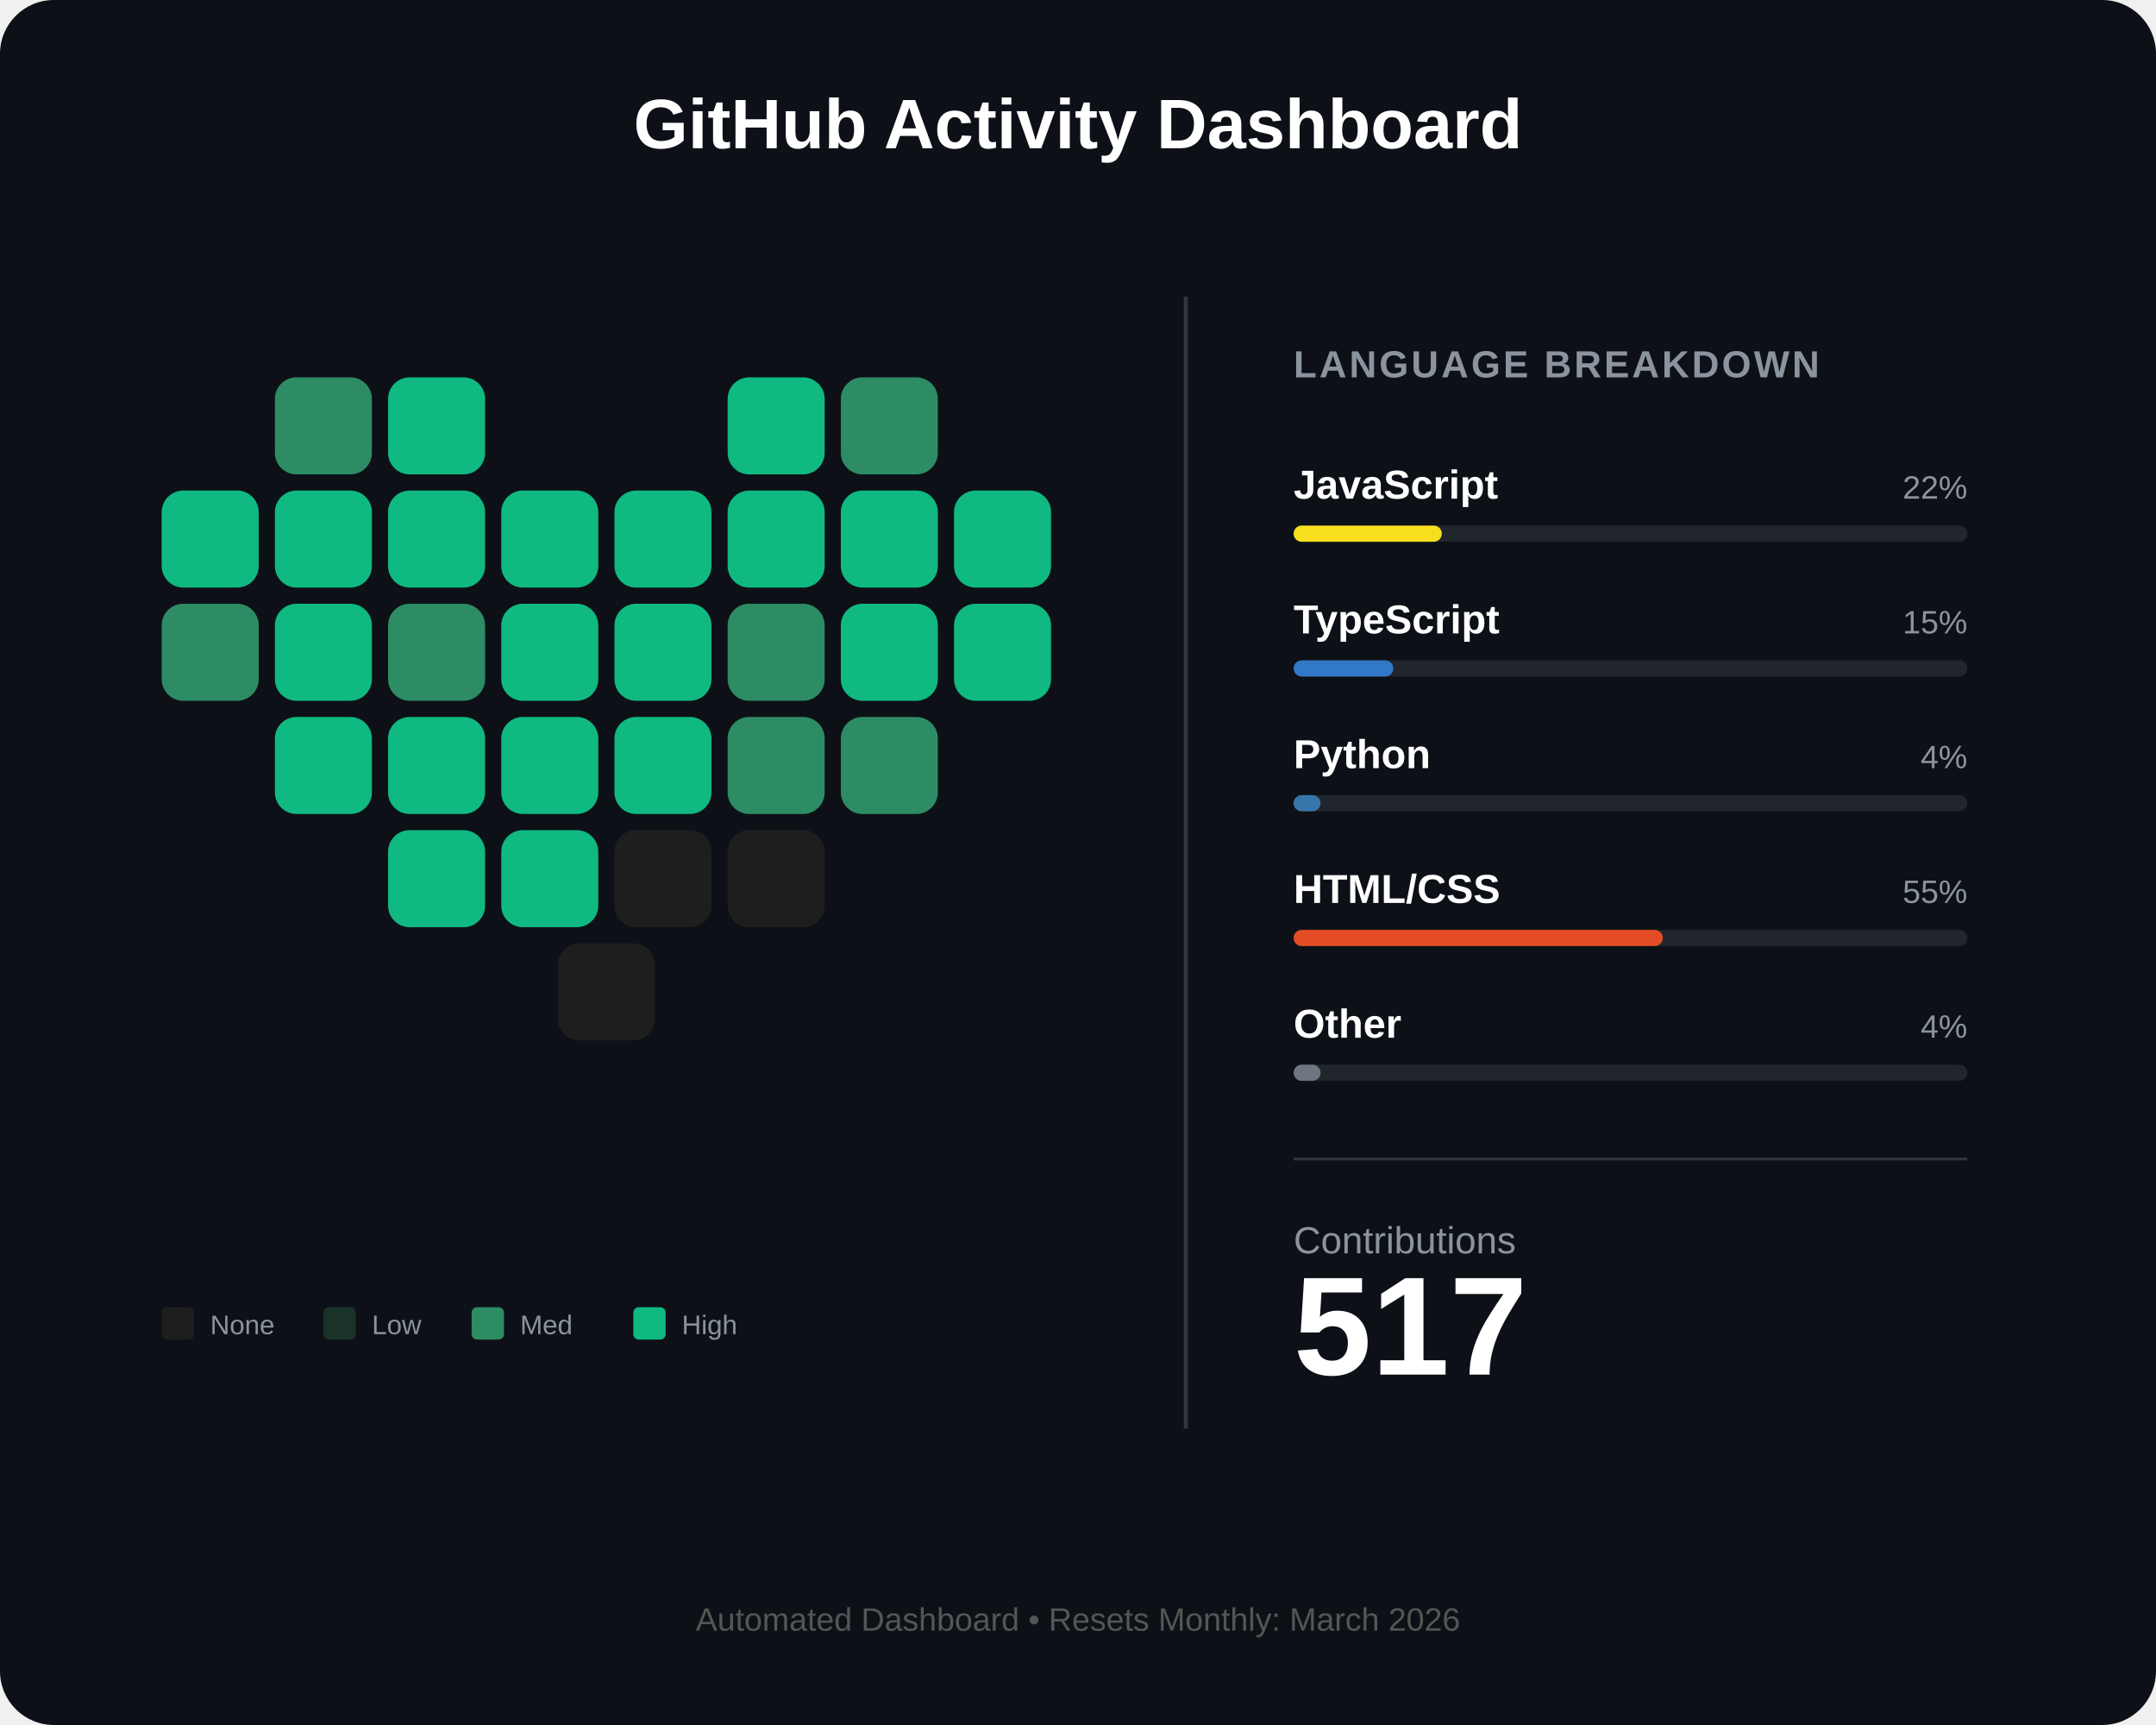
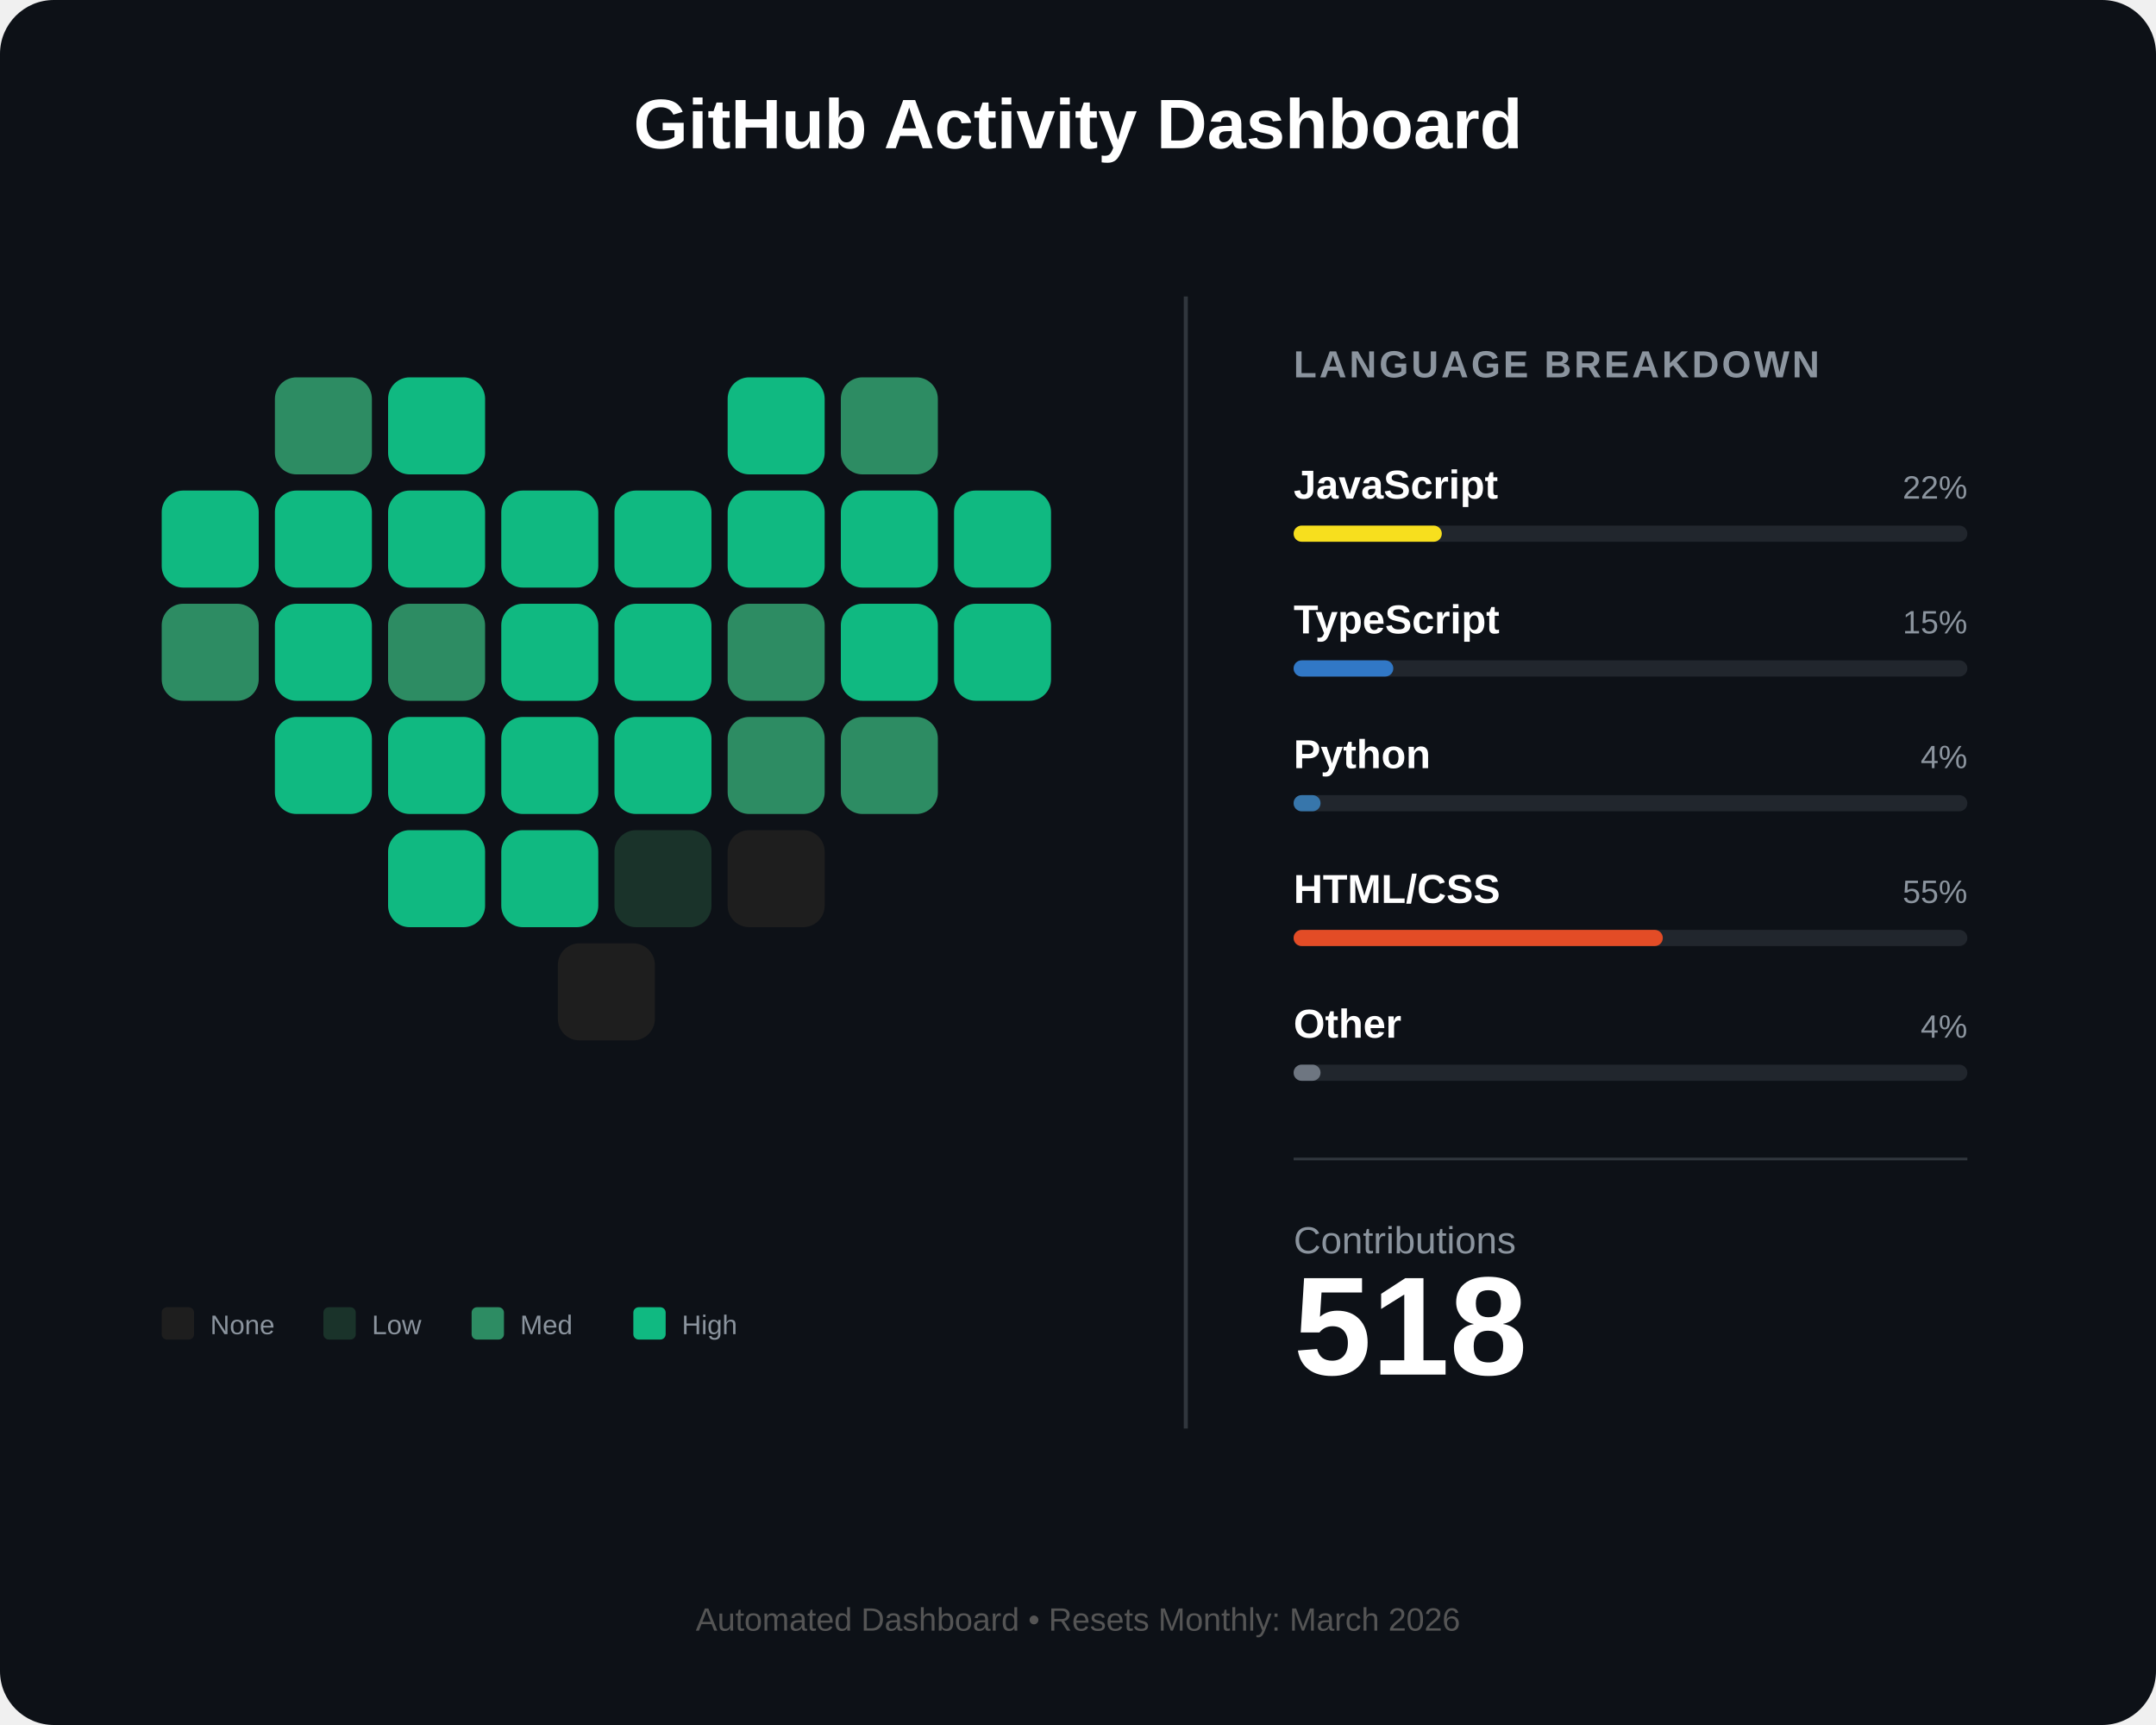
<svg xmlns="http://www.w3.org/2000/svg" width="800" height="640" viewBox="0 0 800 640" fill="none">
  <rect width="800" height="640" rx="20" fill="#0d1117" />
  <text x="400" y="55" fill="white" font-family="Arial" font-size="26" font-weight="bold" text-anchor="middle">GitHub Activity Dashboard</text>
  <g id="heart-grid" transform="translate(60, 140)">
    <rect id="day_1" x="42" y="0" width="36" height="36" rx="8" fill="#2d8c63" />
    <rect id="day_2" x="84" y="0" width="36" height="36" rx="8" fill="#10b981" />
    <rect id="day_3" x="210" y="0" width="36" height="36" rx="8" fill="#10b981" />
    <rect id="day_4" x="252" y="0" width="36" height="36" rx="8" fill="#2d8c63" />
    <rect id="day_5" x="0" y="42" width="36" height="36" rx="8" fill="#10b981" />
    <rect id="day_6" x="42" y="42" width="36" height="36" rx="8" fill="#10b981" />
    <rect id="day_7" x="84" y="42" width="36" height="36" rx="8" fill="#10b981" />
    <rect id="day_8" x="126" y="42" width="36" height="36" rx="8" fill="#10b981" />
    <rect id="day_9" x="168" y="42" width="36" height="36" rx="8" fill="#10b981" />
    <rect id="day_10" x="210" y="42" width="36" height="36" rx="8" fill="#10b981" />
    <rect id="day_11" x="252" y="42" width="36" height="36" rx="8" fill="#10b981" />
    <rect id="day_12" x="294" y="42" width="36" height="36" rx="8" fill="#10b981" />
    <rect id="day_13" x="0" y="84" width="36" height="36" rx="8" fill="#2d8c63" />
    <rect id="day_14" x="42" y="84" width="36" height="36" rx="8" fill="#10b981" />
    <rect id="day_15" x="84" y="84" width="36" height="36" rx="8" fill="#2d8c63" />
    <rect id="day_16" x="126" y="84" width="36" height="36" rx="8" fill="#10b981" />
    <rect id="day_17" x="168" y="84" width="36" height="36" rx="8" fill="#10b981" />
    <rect id="day_18" x="210" y="84" width="36" height="36" rx="8" fill="#2d8c63" />
    <rect id="day_19" x="252" y="84" width="36" height="36" rx="8" fill="#10b981" />
    <rect id="day_20" x="294" y="84" width="36" height="36" rx="8" fill="#10b981" />
    <rect id="day_21" x="42" y="126" width="36" height="36" rx="8" fill="#10b981" />
    <rect id="day_22" x="84" y="126" width="36" height="36" rx="8" fill="#10b981" />
    <rect id="day_23" x="126" y="126" width="36" height="36" rx="8" fill="#10b981" />
    <rect id="day_24" x="168" y="126" width="36" height="36" rx="8" fill="#10b981" />
    <rect id="day_25" x="210" y="126" width="36" height="36" rx="8" fill="#2d8c63" />
    <rect id="day_26" x="252" y="126" width="36" height="36" rx="8" fill="#2d8c63" />
    <rect id="day_27" x="84" y="168" width="36" height="36" rx="8" fill="#10b981" />
    <rect id="day_28" x="126" y="168" width="36" height="36" rx="8" fill="#10b981" />
-     <rect id="day_29" x="168" y="168" width="36" height="36" rx="8" fill="#1e1e1e" />
+     <rect id="day_29" x="168" y="168" width="36" height="36" rx="8" fill="#1a332a" />
    <rect id="day_30" x="210" y="168" width="36" height="36" rx="8" fill="#1e1e1e" />
    <rect id="day_31" x="147" y="210" width="36" height="36" rx="8" fill="#1e1e1e" />
  </g>
  <g transform="translate(60, 485)">
    <rect x="0" y="0" width="12" height="12" rx="2" fill="#1e1e1e" />
    <text x="18" y="10" fill="#8b949e" font-family="Arial" font-size="10">None</text>
    <rect x="60" y="0" width="12" height="12" rx="2" fill="#1a332a" />
    <text x="78" y="10" fill="#8b949e" font-family="Arial" font-size="10">Low</text>
    <rect x="115" y="0" width="12" height="12" rx="2" fill="#2d8c63" />
    <text x="133" y="10" fill="#8b949e" font-family="Arial" font-size="10">Med</text>
    <rect x="175" y="0" width="12" height="12" rx="2" fill="#10b981" />
    <text x="193" y="10" fill="#8b949e" font-family="Arial" font-size="10">High</text>
  </g>
  <line x1="440" y1="110" x2="440" y2="530" stroke="#30363d" stroke-width="1.5" />
  <g transform="translate(480, 140)">
    <text x="0" y="0" fill="#8b949e" font-family="Arial" font-size="14" font-weight="bold" letter-spacing="1">LANGUAGE BREAKDOWN</text>
    <g transform="translate(0, 45)">
      <text id="lang_1_name" x="0" y="0" fill="white" font-family="Arial" font-size="15" font-weight="bold">JavaScript</text>
      <text id="lang_1_percent" x="250" y="0" fill="#8b949e" font-family="Arial" font-size="12" text-anchor="end">22%</text>
      <rect x="0" y="10" width="250" height="6" rx="3" fill="#21262d" />
      <rect id="lang_1_bar" x="0" y="10" width="55" height="6" rx="3" fill="#f7df1e" />
    </g>
    <g transform="translate(0, 95)">
      <text id="lang_2_name" x="0" y="0" fill="white" font-family="Arial" font-size="15" font-weight="bold">TypeScript</text>
      <text id="lang_2_percent" x="250" y="0" fill="#8b949e" font-family="Arial" font-size="12" text-anchor="end">15%</text>
      <rect x="0" y="10" width="250" height="6" rx="3" fill="#21262d" />
      <rect id="lang_2_bar" x="0" y="10" width="37" height="6" rx="3" fill="#3178c6" />
    </g>
    <g transform="translate(0, 145)">
      <text id="lang_3_name" x="0" y="0" fill="white" font-family="Arial" font-size="15" font-weight="bold">Python</text>
      <text id="lang_3_percent" x="250" y="0" fill="#8b949e" font-family="Arial" font-size="12" text-anchor="end">4%</text>
      <rect x="0" y="10" width="250" height="6" rx="3" fill="#21262d" />
      <rect id="lang_3_bar" x="0" y="10" width="10" height="6" rx="3" fill="#3776ab" />
    </g>
    <g transform="translate(0, 195)">
      <text id="lang_4_name" x="0" y="0" fill="white" font-family="Arial" font-size="15" font-weight="bold">HTML/CSS</text>
      <text id="lang_4_percent" x="250" y="0" fill="#8b949e" font-family="Arial" font-size="12" text-anchor="end">55%</text>
      <rect x="0" y="10" width="250" height="6" rx="3" fill="#21262d" />
      <rect id="lang_4_bar" x="0" y="10" width="137" height="6" rx="3" fill="#e34c26" />
    </g>
    <g transform="translate(0, 245)">
      <text id="lang_5_name" x="0" y="0" fill="white" font-family="Arial" font-size="15" font-weight="bold">Other</text>
      <text id="lang_5_percent" x="250" y="0" fill="#8b949e" font-family="Arial" font-size="12" text-anchor="end">4%</text>
      <rect x="0" y="10" width="250" height="6" rx="3" fill="#21262d" />
      <rect id="lang_5_bar" x="0" y="10" width="10" height="6" rx="3" fill="#6e7681" />
    </g>
    <line x1="0" y1="290" x2="250" y2="290" stroke="#30363d" stroke-width="1" />
    <g transform="translate(0, 325)">
      <text x="0" y="0" fill="#8b949e" font-family="Arial" font-size="14">Contributions</text>
-       <text id="total_count" x="0" y="45" fill="white" font-family="Arial" font-size="52" font-weight="bold">517</text>
+       <text id="total_count" x="0" y="45" fill="white" font-family="Arial" font-size="52" font-weight="bold">518</text>
    </g>
  </g>
  <text id="footer_text" x="400" y="605" fill="#555" font-family="Arial" font-size="12" text-anchor="middle">Automated Dashboard • Resets Monthly: March 2026</text>
</svg>
